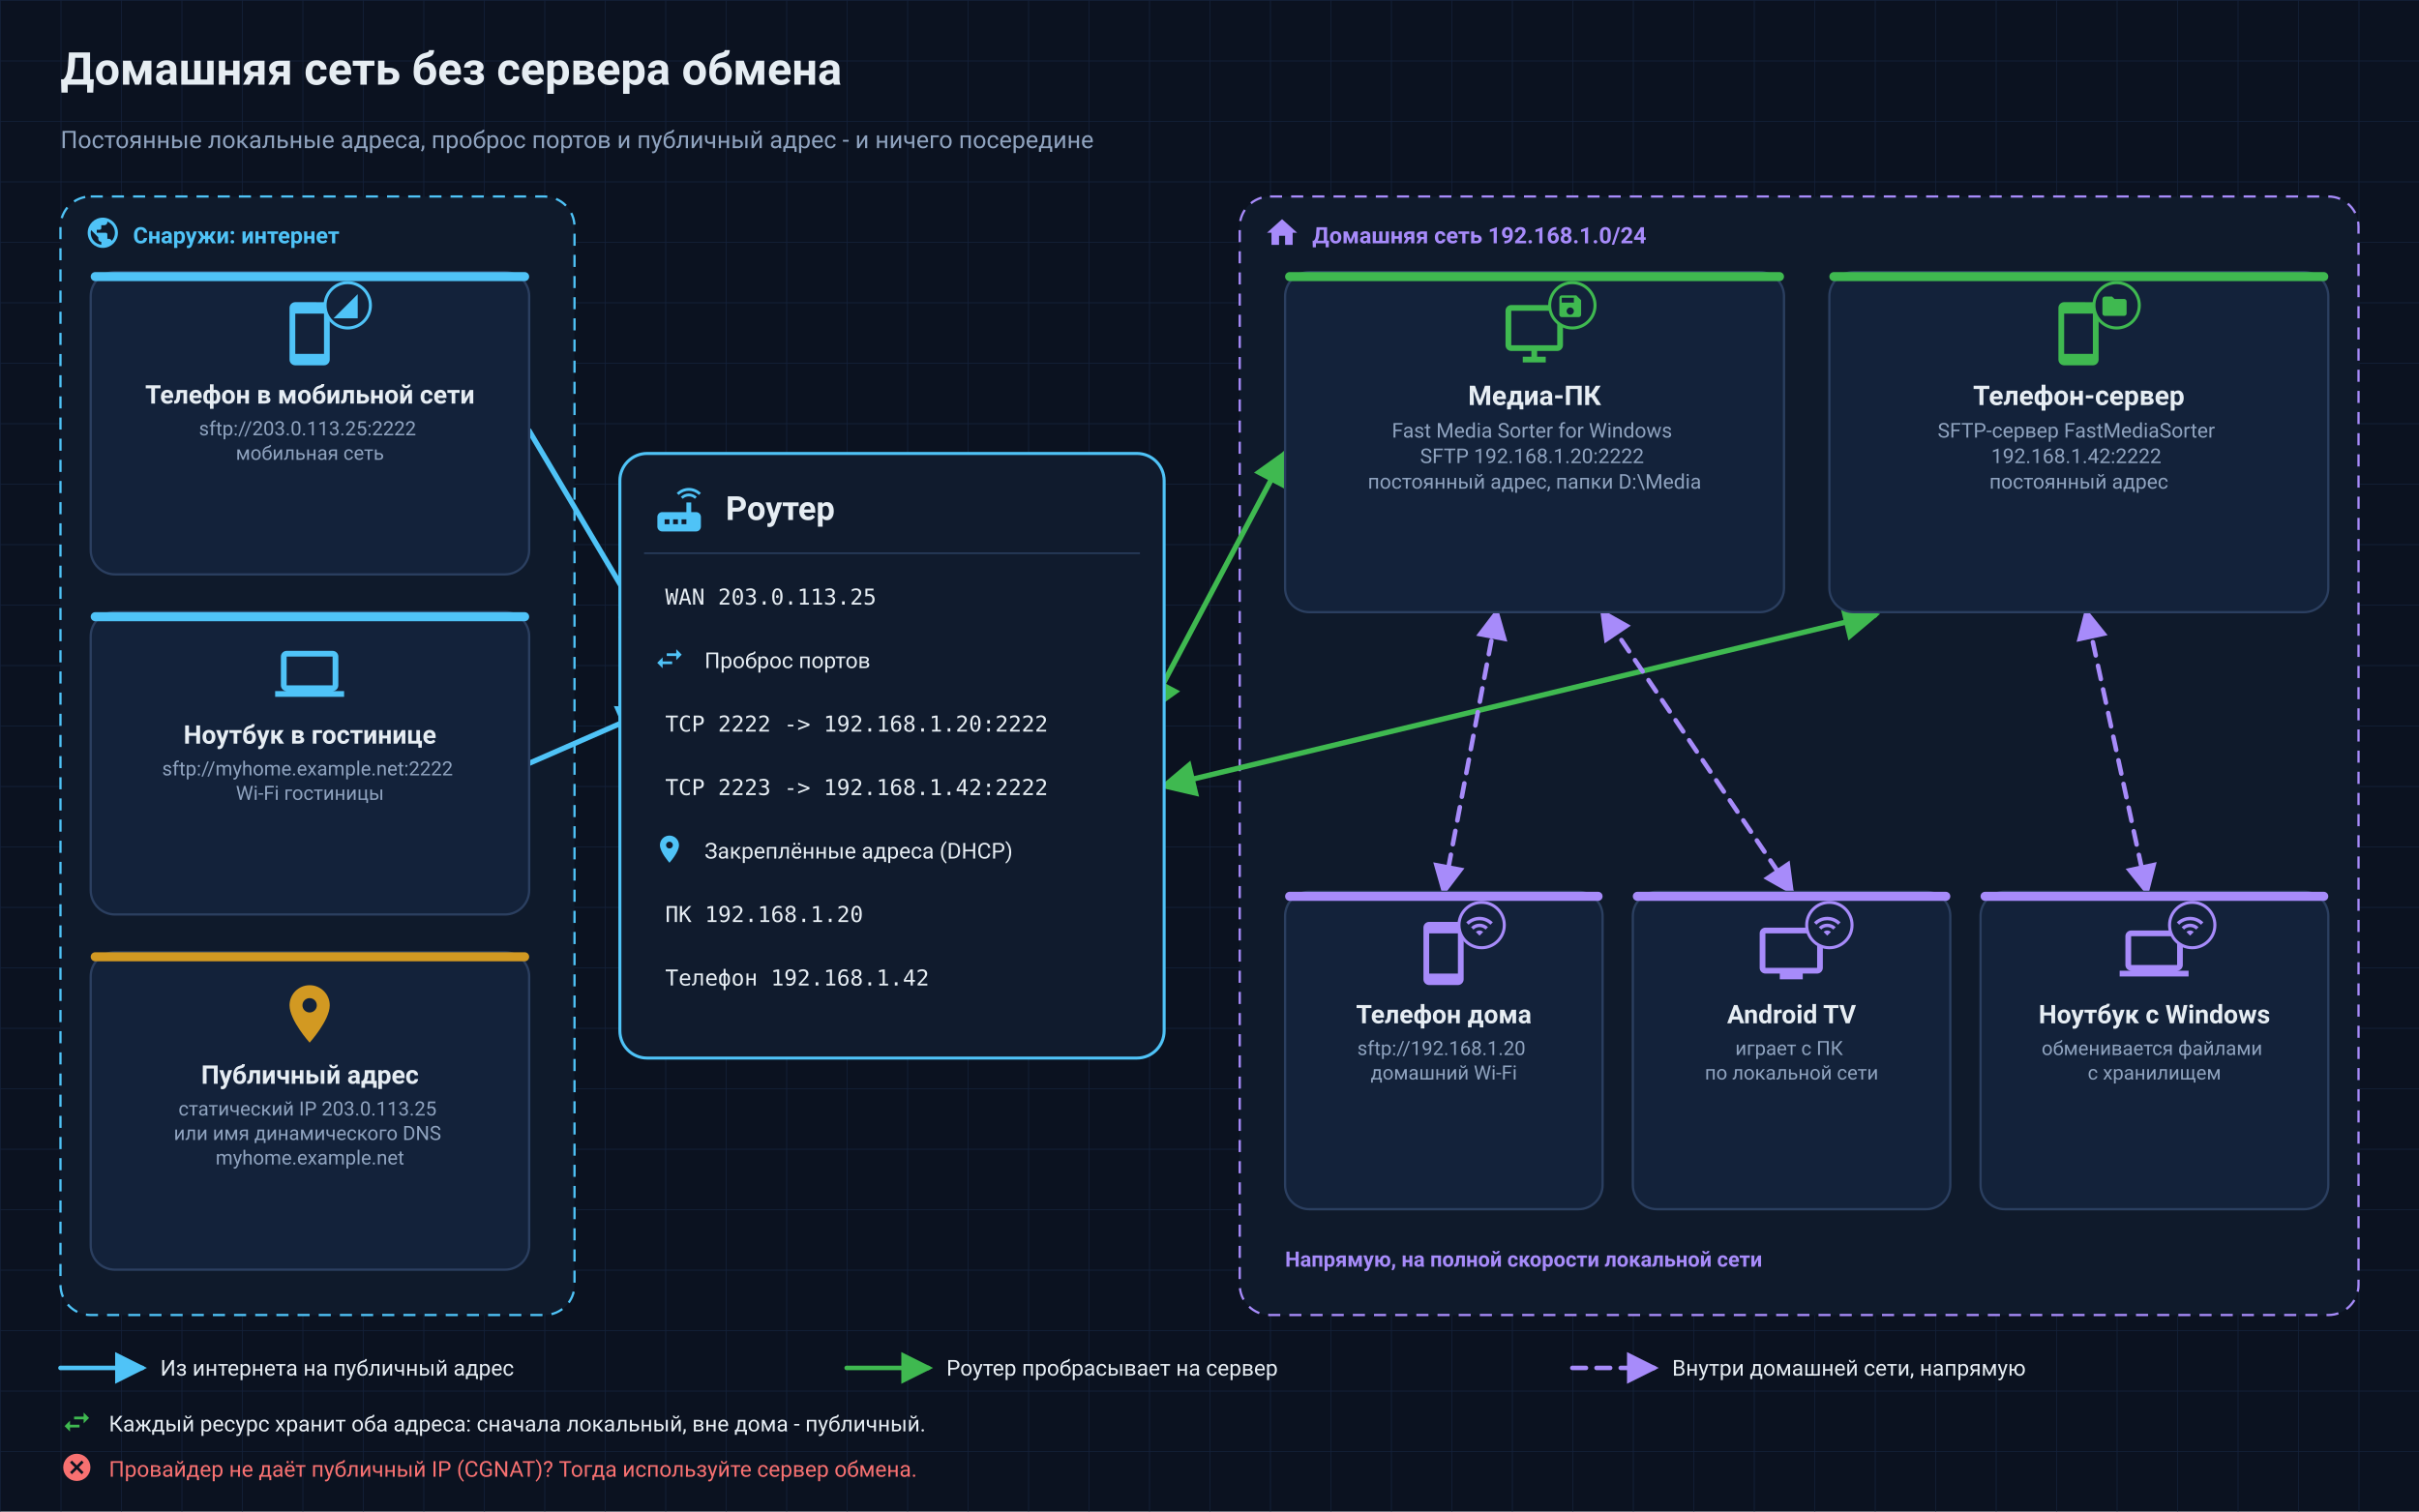
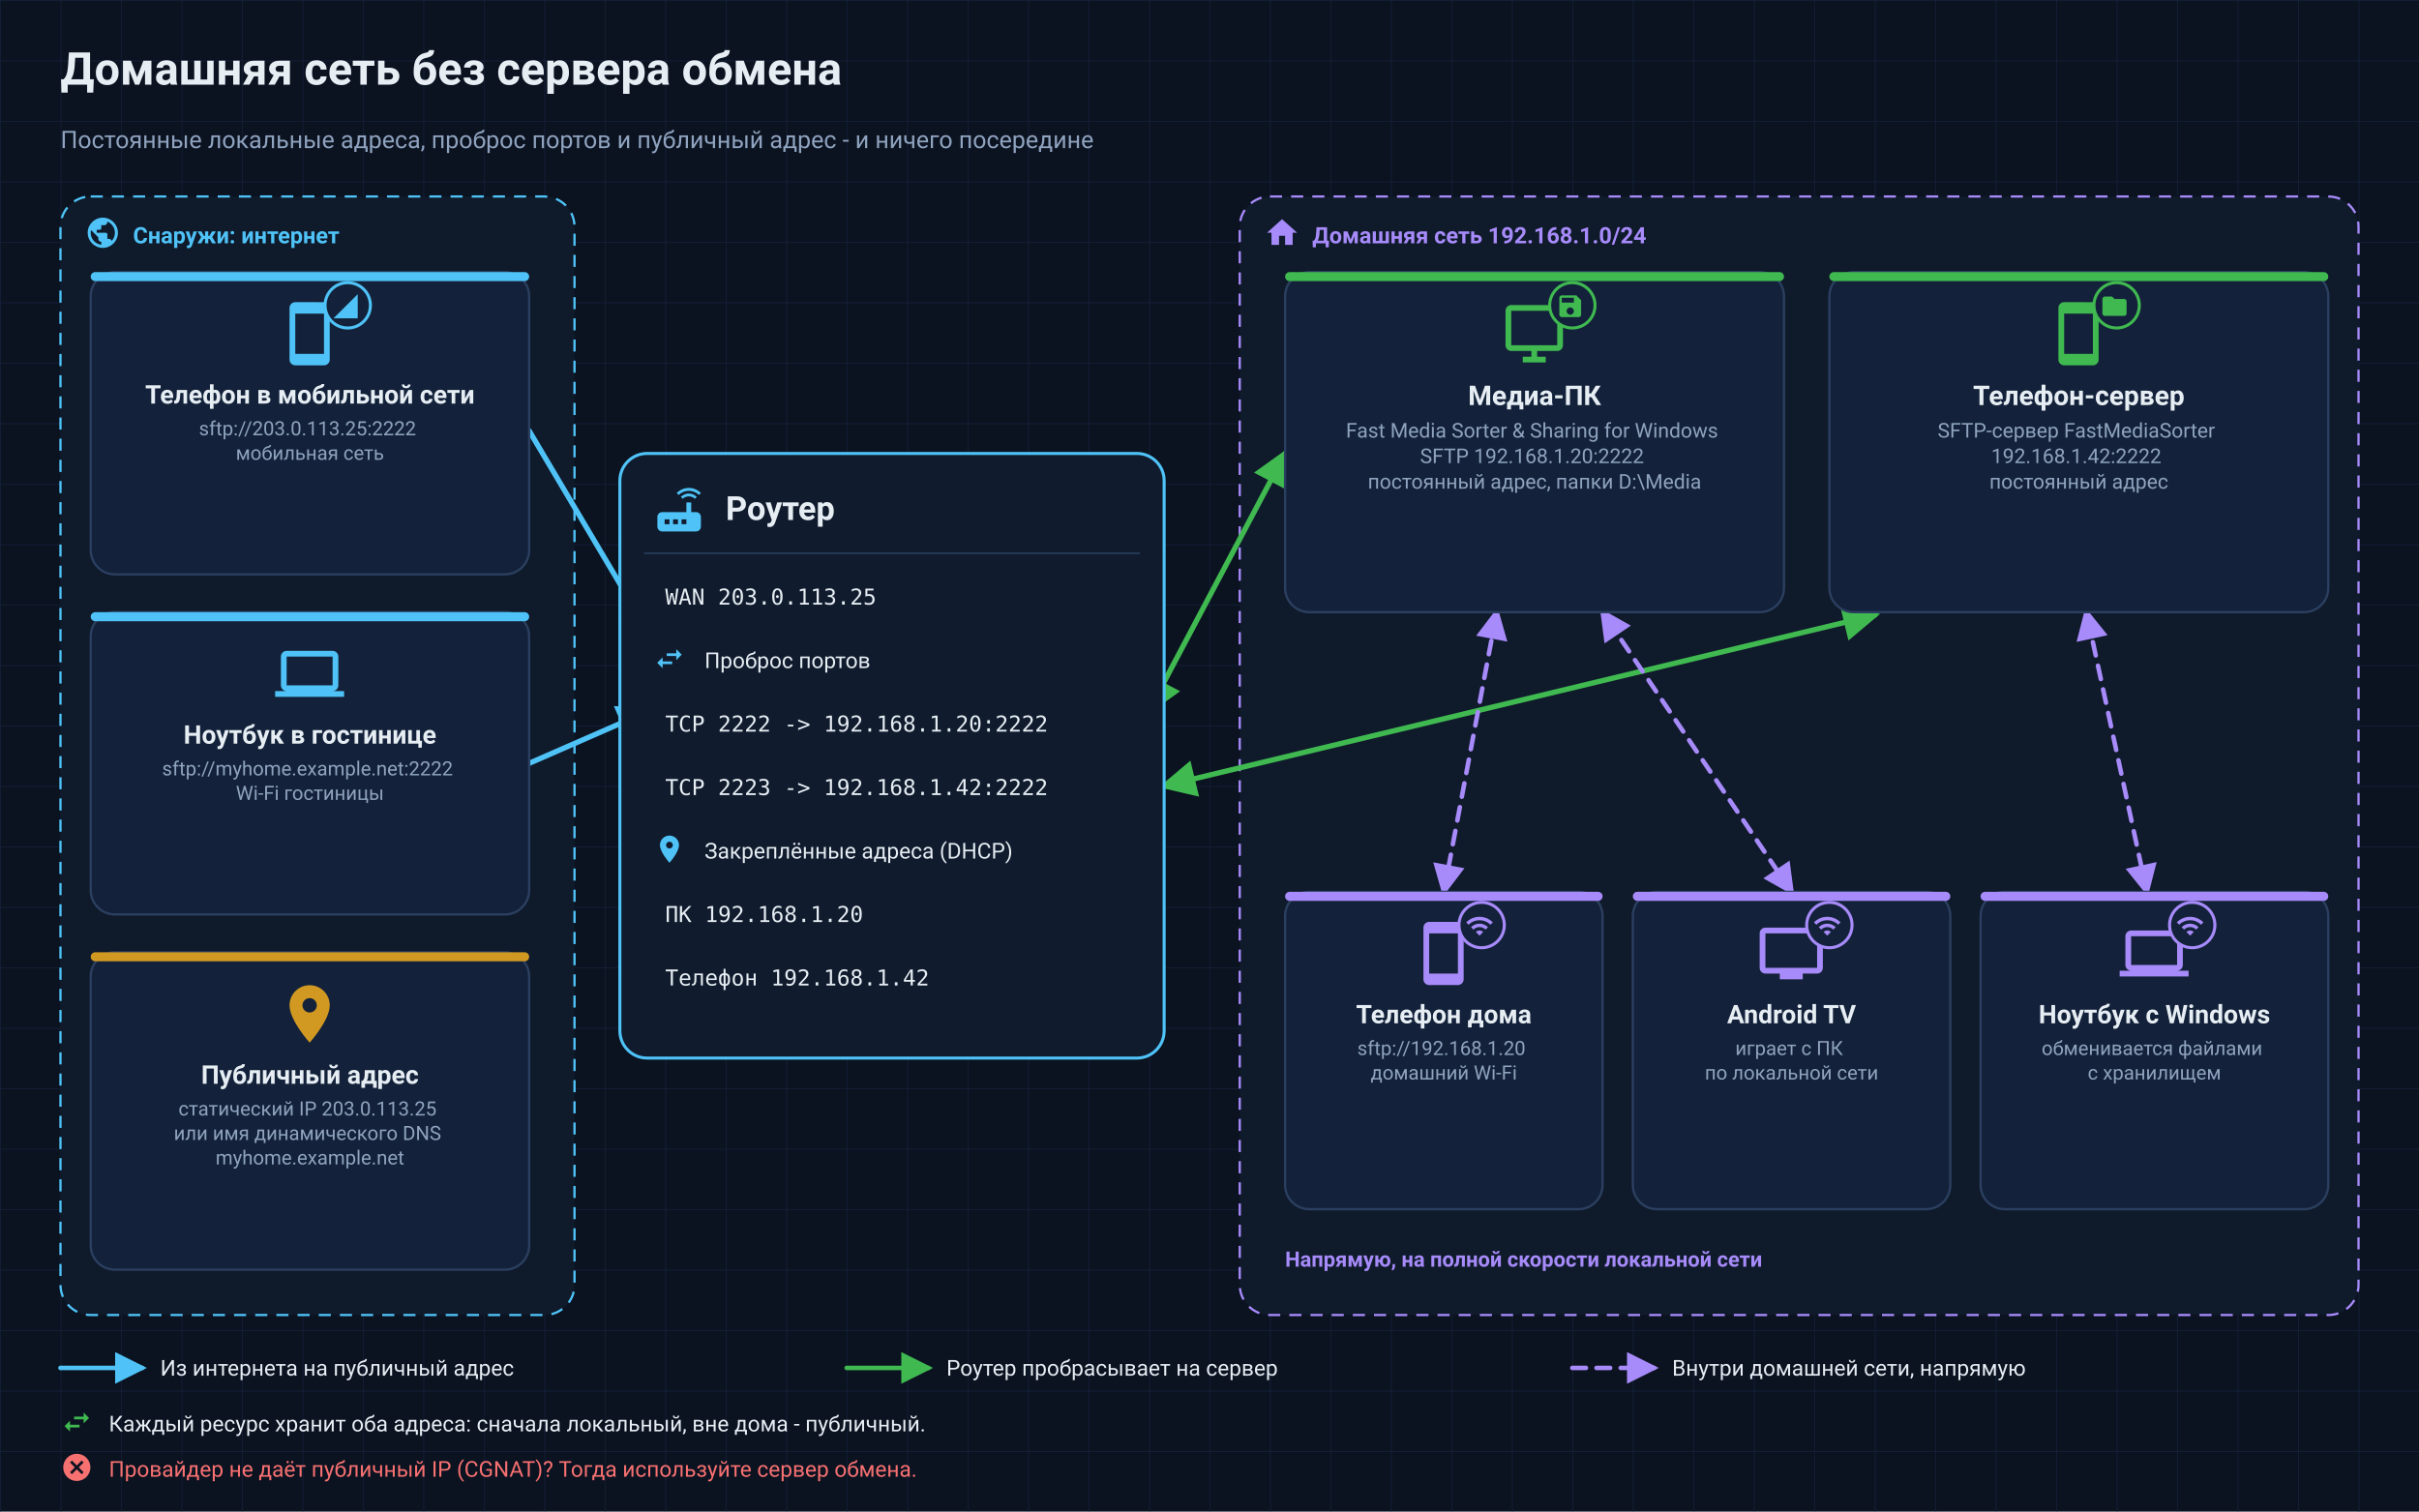
<svg xmlns="http://www.w3.org/2000/svg" viewBox="0 0 1600 1000" width="1600" height="1000" role="img" aria-labelledby="t d" lang="ru">
  <defs>
    <marker id="arr-control" viewBox="0 0 10 10" refX="8.5" refY="5" markerWidth="7" markerHeight="7" orient="auto">
      <path d="M0 0L10 5L0 10z" fill="#4fc3f7" />
    </marker>
    <marker id="arr-control-s" viewBox="0 0 10 10" refX="1.5" refY="5" markerWidth="7" markerHeight="7" orient="auto">
      <path d="M10 0L0 5L10 10z" fill="#4fc3f7" />
    </marker>
    <marker id="arr-tunnel" viewBox="0 0 10 10" refX="8.5" refY="5" markerWidth="7" markerHeight="7" orient="auto">
      <path d="M0 0L10 5L0 10z" fill="#3fb950" />
    </marker>
    <marker id="arr-tunnel-s" viewBox="0 0 10 10" refX="1.5" refY="5" markerWidth="7" markerHeight="7" orient="auto">
      <path d="M10 0L0 5L10 10z" fill="#3fb950" />
    </marker>
    <marker id="arr-media" viewBox="0 0 10 10" refX="8.5" refY="5" markerWidth="7" markerHeight="7" orient="auto">
      <path d="M0 0L10 5L0 10z" fill="#d29922" />
    </marker>
    <marker id="arr-media-s" viewBox="0 0 10 10" refX="1.5" refY="5" markerWidth="7" markerHeight="7" orient="auto">
      <path d="M10 0L0 5L10 10z" fill="#d29922" />
    </marker>
    <marker id="arr-lan" viewBox="0 0 10 10" refX="8.5" refY="5" markerWidth="7" markerHeight="7" orient="auto">
      <path d="M0 0L10 5L0 10z" fill="#a78bfa" />
    </marker>
    <marker id="arr-lan-s" viewBox="0 0 10 10" refX="1.5" refY="5" markerWidth="7" markerHeight="7" orient="auto">
      <path d="M10 0L0 5L10 10z" fill="#a78bfa" />
    </marker>
    <marker id="arr-danger" viewBox="0 0 10 10" refX="8.5" refY="5" markerWidth="7" markerHeight="7" orient="auto">
      <path d="M0 0L10 5L0 10z" fill="#f87171" />
    </marker>
    <marker id="arr-danger-s" viewBox="0 0 10 10" refX="1.5" refY="5" markerWidth="7" markerHeight="7" orient="auto">
      <path d="M10 0L0 5L10 10z" fill="#f87171" />
    </marker>
    <marker id="arr-server" viewBox="0 0 10 10" refX="8.5" refY="5" markerWidth="7" markerHeight="7" orient="auto">
      <path d="M0 0L10 5L0 10z" fill="#2dd4bf" />
    </marker>
    <marker id="arr-server-s" viewBox="0 0 10 10" refX="1.5" refY="5" markerWidth="7" markerHeight="7" orient="auto">
      <path d="M10 0L0 5L10 10z" fill="#2dd4bf" />
    </marker>
    <marker id="arr-muted" viewBox="0 0 10 10" refX="8.5" refY="5" markerWidth="7" markerHeight="7" orient="auto">
      <path d="M0 0L10 5L0 10z" fill="#8fa3bf" />
    </marker>
    <marker id="arr-muted-s" viewBox="0 0 10 10" refX="1.5" refY="5" markerWidth="7" markerHeight="7" orient="auto">
      <path d="M10 0L0 5L10 10z" fill="#8fa3bf" />
    </marker>
    <marker id="arr-text" viewBox="0 0 10 10" refX="8.5" refY="5" markerWidth="7" markerHeight="7" orient="auto">
      <path d="M0 0L10 5L0 10z" fill="#e6edf3" />
    </marker>
    <marker id="arr-text-s" viewBox="0 0 10 10" refX="1.5" refY="5" markerWidth="7" markerHeight="7" orient="auto">
      <path d="M10 0L0 5L10 10z" fill="#e6edf3" />
    </marker>
    <filter id="soft" x="-20%" y="-20%" width="140%" height="140%">
      <feDropShadow dx="0" dy="4" stdDeviation="8" flood-color="#000" flood-opacity="0.18" />
    </filter>
    <filter id="glow" x="-50%" y="-50%" width="200%" height="200%">
      <feGaussianBlur stdDeviation="14" />
    </filter>
    <pattern id="grid" width="40" height="40" patternUnits="userSpaceOnUse">
      <path d="M40 0H0V40" fill="none" stroke="#14213a" stroke-width="1" />
    </pattern>
  </defs>
  <rect width="1600" height="1000" fill="#0b1220" />
  <rect width="1600" height="1000" fill="url(#grid)" />
  <text x="40" y="56" font-family="'Segoe UI', Roboto, 'Noto Sans', 'Helvetica Neue', Arial, sans-serif" font-size="30" font-weight="700" fill="#e6edf3" text-anchor="start">
    <tspan x="40" dy="0">Домашняя сеть без сервера обмена</tspan>
  </text>
  <text x="40" y="98" font-family="'Segoe UI', Roboto, 'Noto Sans', 'Helvetica Neue', Arial, sans-serif" font-size="16" font-weight="400" fill="#8fa3bf" text-anchor="start">
    <tspan x="40" dy="0">Постоянные локальные адреса, проброс портов и публичный адрес - и ничего посередине</tspan>
  </text>
  <g>
    <rect x="40" y="130" width="340" height="740" rx="20" fill="#0f1a2b" stroke="#4fc3f7" stroke-width="1.5" stroke-dasharray="8 6" />
    <g transform="translate(56 142) scale(1)">
      <path d="M12 2C6.48 2 2 6.48 2 12s4.48 10 10 10 10-4.48 10-10S17.52 2 12 2zm-1 17.93c-3.95-.49-7-3.85-7-7.93 0-.62.08-1.21.21-1.79L9 15v1c0 1.1.9 2 2 2v1.93zm6.9-2.54c-.26-.81-1-1.39-1.9-1.39h-1v-3c0-.55-.45-1-1-1H8v-2h2c.55 0 1-.45 1-1V7h2c1.1 0 2-.9 2-2v-.41c2.93 1.19 5 4.06 5 7.41 0 2.08-.8 3.97-2.1 5.39z" fill="#4fc3f7" />
    </g>
    <text x="88" y="161" font-family="'Segoe UI', Roboto, 'Noto Sans', 'Helvetica Neue', Arial, sans-serif" font-size="15" font-weight="600" fill="#4fc3f7" text-anchor="start">
      <tspan x="88" dy="0">Снаружи: интернет</tspan>
    </text>
  </g>
  <g>
    <rect x="820" y="130" width="740" height="740" rx="20" fill="#0f1a2b" stroke="#a78bfa" stroke-width="1.5" stroke-dasharray="8 6" />
    <g transform="translate(836 142) scale(1)">
      <path d="M10 20v-6h4v6h5v-8h3L12 3 2 12h3v8z" fill="#a78bfa" />
    </g>
    <text x="868" y="161" font-family="'Segoe UI', Roboto, 'Noto Sans', 'Helvetica Neue', Arial, sans-serif" font-size="15" font-weight="600" fill="#a78bfa" text-anchor="start">
      <tspan x="868" dy="0">Домашняя сеть 192.168.1.0/24</tspan>
    </text>
  </g>
  <path d="M350 285 L430 420" fill="none" stroke="#4fc3f7" stroke-width="3.5" stroke-linecap="round" stroke-linejoin="round" marker-end="url(#arr-control)" />
  <path d="M350 505 L430 470" fill="none" stroke="#4fc3f7" stroke-width="3.5" stroke-linecap="round" stroke-linejoin="round" marker-end="url(#arr-control)" />
  <path d="M760 470 L850 300" fill="none" stroke="#3fb950" stroke-width="3.5" stroke-linecap="round" stroke-linejoin="round" marker-start="url(#arr-tunnel-s)" marker-end="url(#arr-tunnel)" />
  <path d="M770 520 L1240 407" fill="none" stroke="#3fb950" stroke-width="3.5" stroke-linecap="round" stroke-linejoin="round" marker-start="url(#arr-tunnel-s)" marker-end="url(#arr-tunnel)" />
  <path d="M955 590 L990 405" fill="none" stroke="#a78bfa" stroke-width="3" stroke-linecap="round" stroke-linejoin="round" stroke-dasharray="9 7" marker-start="url(#arr-lan-s)" marker-end="url(#arr-lan)" />
  <path d="M1185 590 L1060 405" fill="none" stroke="#a78bfa" stroke-width="3" stroke-linecap="round" stroke-linejoin="round" stroke-dasharray="9 7" marker-start="url(#arr-lan-s)" marker-end="url(#arr-lan)" />
  <path d="M1420 590 L1380 405" fill="none" stroke="#a78bfa" stroke-width="3" stroke-linecap="round" stroke-linejoin="round" stroke-dasharray="9 7" marker-start="url(#arr-lan-s)" marker-end="url(#arr-lan)" />
  <g>
    <rect x="60" y="180" width="290" height="200" rx="16" fill="#13223a" stroke="#2b3f60" stroke-width="1.5" />
    <rect x="60" y="180" width="290" height="6" rx="3" fill="#4fc3f7" stroke="none" stroke-width="1.5" />
    <g transform="translate(182 198) scale(1.9)">
      <path d="M17 1.01L7 1c-1.1 0-2 .9-2 2v18c0 1.1.9 2 2 2h10c1.1 0 2-.9 2-2V3c0-1.1-.9-1.99-2-1.99zM17 19H7V5h10v14z" fill="#4fc3f7" />
    </g>
    <circle cx="230" cy="202" r="15" fill="#13223a" stroke="#4fc3f7" stroke-width="2" />
    <g transform="translate(219 193) scale(0.8)">
      <path d="M2 22h20V2z" fill="#4fc3f7" />
    </g>
    <text x="205" y="267" font-family="'Segoe UI', Roboto, 'Noto Sans', 'Helvetica Neue', Arial, sans-serif" font-size="17" font-weight="600" fill="#e6edf3" text-anchor="middle">
      <tspan x="205" dy="0">Телефон в мобильной сети</tspan>
    </text>
    <text x="205" y="288" font-family="'Segoe UI', Roboto, 'Noto Sans', 'Helvetica Neue', Arial, sans-serif" font-size="13" font-weight="400" fill="#8fa3bf" text-anchor="middle">
      <tspan x="205" dy="0">sftp://203.0.113.25:2222</tspan>
      <tspan x="205" dy="16.2">мобильная сеть</tspan>
    </text>
  </g>
  <g>
    <rect x="60" y="405" width="290" height="200" rx="16" fill="#13223a" stroke="#2b3f60" stroke-width="1.5" />
    <rect x="60" y="405" width="290" height="6" rx="3" fill="#4fc3f7" stroke="none" stroke-width="1.5" />
    <g transform="translate(182 423) scale(1.9)">
      <path d="M20 18c1.1 0 1.99-.9 1.99-2L22 6c0-1.1-.9-2-2-2H4c-1.1 0-2 .9-2 2v10c0 1.1.9 2 2 2H0v2h24v-2h-4zM4 6h16v10H4V6z" fill="#4fc3f7" />
    </g>
    <text x="205" y="492" font-family="'Segoe UI', Roboto, 'Noto Sans', 'Helvetica Neue', Arial, sans-serif" font-size="17" font-weight="600" fill="#e6edf3" text-anchor="middle">
      <tspan x="205" dy="0">Ноутбук в гостинице</tspan>
    </text>
    <text x="205" y="513" font-family="'Segoe UI', Roboto, 'Noto Sans', 'Helvetica Neue', Arial, sans-serif" font-size="13" font-weight="400" fill="#8fa3bf" text-anchor="middle">
      <tspan x="205" dy="0">sftp://myhome.example.net:2222</tspan>
      <tspan x="205" dy="16.2">Wi-Fi гостиницы</tspan>
    </text>
  </g>
  <g>
    <rect x="60" y="630" width="290" height="210" rx="16" fill="#13223a" stroke="#2b3f60" stroke-width="1.5" />
    <rect x="60" y="630" width="290" height="6" rx="3" fill="#d29922" stroke="none" stroke-width="1.5" />
    <g transform="translate(182 648) scale(1.9)">
      <path d="M12 2C8.13 2 5 5.13 5 9c0 5.25 7 13 7 13s7-7.75 7-13c0-3.87-3.13-7-7-7zm0 9.5c-1.38 0-2.5-1.12-2.5-2.5s1.12-2.5 2.5-2.5 2.5 1.12 2.5 2.5-1.12 2.5-2.5 2.5z" fill="#d29922" />
    </g>
    <text x="205" y="717" font-family="'Segoe UI', Roboto, 'Noto Sans', 'Helvetica Neue', Arial, sans-serif" font-size="17" font-weight="600" fill="#e6edf3" text-anchor="middle">
      <tspan x="205" dy="0">Публичный адрес</tspan>
    </text>
    <text x="205" y="738" font-family="'Segoe UI', Roboto, 'Noto Sans', 'Helvetica Neue', Arial, sans-serif" font-size="13" font-weight="400" fill="#8fa3bf" text-anchor="middle">
      <tspan x="205" dy="0">статический IP 203.0.113.25</tspan>
      <tspan x="205" dy="16.2">или имя динамического DNS</tspan>
      <tspan x="205" dy="16.2">myhome.example.net</tspan>
    </text>
  </g>
  <g>
    <rect x="410" y="300" width="360" height="400" rx="18" fill="#101b2d" stroke="#4fc3f7" stroke-width="2" />
    <g transform="translate(430 318) scale(1.6)">
      <path d="M20.2 5.9l.8-.8C19.6 3.7 17.8 3 16 3s-3.6.7-5 2.1l.8.8C13 4.8 14.5 4.2 16 4.2s3 .6 4.2 1.7zm-.9.8c-.9-.9-2.1-1.4-3.3-1.4s-2.4.5-3.3 1.4l.8.8c.7-.7 1.6-1 2.5-1 .9 0 1.8.3 2.5 1l.8-.8zM19 13h-2V9h-2v4H5c-1.1 0-2 .9-2 2v4c0 1.1.9 2 2 2h14c1.1 0 2-.9 2-2v-4c0-1.1-.9-2-2-2zM8 18H6v-2h2v2zm3.5 0h-2v-2h2v2zm3.5 0h-2v-2h2v2z" fill="#4fc3f7" />
    </g>
    <text x="480" y="344" font-family="'Segoe UI', Roboto, 'Noto Sans', 'Helvetica Neue', Arial, sans-serif" font-size="22" font-weight="700" fill="#e6edf3" text-anchor="start">
      <tspan x="480" dy="0">Роутер</tspan>
    </text>
    <line x1="426" y1="366" x2="754" y2="366" stroke="#2b3f60" stroke-width="1" />
    <text x="440" y="400" font-family="Consolas, 'Roboto Mono', 'DejaVu Sans Mono', monospace" font-size="14.5" font-weight="400" fill="#e6edf3" text-anchor="start">
      <tspan x="440" dy="0">WAN  203.0.113.25</tspan>
    </text>
    <g transform="translate(432 425) scale(0.9)">
      <path d="M6.99 11L3 15l3.99 4v-3H14v-2H6.99v-3zM21 9l-3.99-4v3H10v2h7.01v3L21 9z" fill="#4fc3f7" />
    </g>
    <text x="466" y="442" font-family="'Segoe UI', Roboto, 'Noto Sans', 'Helvetica Neue', Arial, sans-serif" font-size="14.5" font-weight="400" fill="#e6edf3" text-anchor="start">
      <tspan x="466" dy="0">Проброс портов</tspan>
    </text>
    <text x="440" y="484" font-family="Consolas, 'Roboto Mono', 'DejaVu Sans Mono', monospace" font-size="14.5" font-weight="400" fill="#e6edf3" text-anchor="start">
      <tspan x="440" dy="0">TCP 2222 -&gt; 192.168.1.20:2222</tspan>
    </text>
    <text x="440" y="526" font-family="Consolas, 'Roboto Mono', 'DejaVu Sans Mono', monospace" font-size="14.5" font-weight="400" fill="#e6edf3" text-anchor="start">
      <tspan x="440" dy="0">TCP 2223 -&gt; 192.168.1.42:2222</tspan>
    </text>
    <g transform="translate(432 551) scale(0.9)">
      <path d="M12 2C8.13 2 5 5.13 5 9c0 5.25 7 13 7 13s7-7.75 7-13c0-3.87-3.13-7-7-7zm0 9.5c-1.38 0-2.5-1.12-2.5-2.5s1.12-2.5 2.5-2.5 2.5 1.12 2.5 2.5-1.12 2.5-2.5 2.5z" fill="#4fc3f7" />
    </g>
    <text x="466" y="568" font-family="'Segoe UI', Roboto, 'Noto Sans', 'Helvetica Neue', Arial, sans-serif" font-size="14.5" font-weight="400" fill="#e6edf3" text-anchor="start">
      <tspan x="466" dy="0">Закреплённые адреса (DHCP)</tspan>
    </text>
    <text x="440" y="610" font-family="Consolas, 'Roboto Mono', 'DejaVu Sans Mono', monospace" font-size="14.5" font-weight="400" fill="#e6edf3" text-anchor="start">
      <tspan x="440" dy="0">ПК       192.168.1.20</tspan>
    </text>
    <text x="440" y="652" font-family="Consolas, 'Roboto Mono', 'DejaVu Sans Mono', monospace" font-size="14.5" font-weight="400" fill="#e6edf3" text-anchor="start">
      <tspan x="440" dy="0">Телефон  192.168.1.42</tspan>
    </text>
  </g>
  <g>
    <rect x="850" y="180" width="330" height="225" rx="16" fill="#13223a" stroke="#2b3f60" stroke-width="1.5" />
    <rect x="850" y="180" width="330" height="6" rx="3" fill="#3fb950" stroke="none" stroke-width="1.5" />
    <g transform="translate(992 198) scale(1.9)">
      <path d="M20 2H4c-1.1 0-2 .9-2 2v12c0 1.1.9 2 2 2h7v2H8v2h8v-2h-3v-2h7c1.1 0 2-.9 2-2V4c0-1.1-.9-2-2-2zm0 14H4V4h16v12z" fill="#3fb950" />
    </g>
    <circle cx="1040" cy="202" r="15" fill="#13223a" stroke="#3fb950" stroke-width="2" />
    <g transform="translate(1029 193) scale(0.8)">
      <path d="M17 3H5c-1.11 0-2 .9-2 2v14c0 1.1.89 2 2 2h14c1.1 0 2-.9 2-2V7l-4-4zm-5 16c-1.66 0-3-1.34-3-3s1.34-3 3-3 3 1.34 3 3-1.34 3-3 3zm3-10H5V5h10v4z" fill="#3fb950" />
    </g>
    <text x="1015" y="268" font-family="'Segoe UI', Roboto, 'Noto Sans', 'Helvetica Neue', Arial, sans-serif" font-size="18" font-weight="600" fill="#e6edf3" text-anchor="middle">
      <tspan x="1015" dy="0">Медиа-ПК</tspan>
    </text>
    <text x="1015" y="289.5" font-family="'Segoe UI', Roboto, 'Noto Sans', 'Helvetica Neue', Arial, sans-serif" font-size="13.5" font-weight="400" fill="#8fa3bf" text-anchor="middle">
-       <tspan x="1015" dy="0">Fast Media Sorter for Windows</tspan>
+       <tspan x="1015" dy="0">Fast Media Sorter &amp; Sharing for Windows</tspan>
      <tspan x="1015" dy="16.9">SFTP 192.168.1.20:2222</tspan>
      <tspan x="1015" dy="16.9">постоянный адрес, папки D:\Media</tspan>
    </text>
  </g>
  <g>
    <rect x="1210" y="180" width="330" height="225" rx="16" fill="#13223a" stroke="#2b3f60" stroke-width="1.5" />
    <rect x="1210" y="180" width="330" height="6" rx="3" fill="#3fb950" stroke="none" stroke-width="1.5" />
    <g transform="translate(1352 198) scale(1.9)">
      <path d="M17 1.01L7 1c-1.1 0-2 .9-2 2v18c0 1.1.9 2 2 2h10c1.1 0 2-.9 2-2V3c0-1.1-.9-1.99-2-1.99zM17 19H7V5h10v14z" fill="#3fb950" />
    </g>
    <circle cx="1400" cy="202" r="15" fill="#13223a" stroke="#3fb950" stroke-width="2" />
    <g transform="translate(1389 193) scale(0.8)">
      <path d="M10 4H4c-1.1 0-1.99.9-1.99 2L2 18c0 1.1.9 2 2 2h16c1.1 0 2-.9 2-2V8c0-1.1-.9-2-2-2h-8l-2-2z" fill="#3fb950" />
    </g>
    <text x="1375" y="268" font-family="'Segoe UI', Roboto, 'Noto Sans', 'Helvetica Neue', Arial, sans-serif" font-size="18" font-weight="600" fill="#e6edf3" text-anchor="middle">
      <tspan x="1375" dy="0">Телефон-сервер</tspan>
    </text>
    <text x="1375" y="289.5" font-family="'Segoe UI', Roboto, 'Noto Sans', 'Helvetica Neue', Arial, sans-serif" font-size="13.5" font-weight="400" fill="#8fa3bf" text-anchor="middle">
      <tspan x="1375" dy="0">SFTP-сервер FastMediaSorter</tspan>
      <tspan x="1375" dy="16.9">192.168.1.42:2222</tspan>
      <tspan x="1375" dy="16.9">постоянный адрес</tspan>
    </text>
  </g>
  <g>
    <rect x="850" y="590" width="210" height="210" rx="16" fill="#13223a" stroke="#2b3f60" stroke-width="1.5" />
    <rect x="850" y="590" width="210" height="6" rx="3" fill="#a78bfa" stroke="none" stroke-width="1.5" />
    <g transform="translate(932 608) scale(1.9)">
      <path d="M17 1.01L7 1c-1.1 0-2 .9-2 2v18c0 1.1.9 2 2 2h10c1.1 0 2-.9 2-2V3c0-1.1-.9-1.99-2-1.99zM17 19H7V5h10v14z" fill="#a78bfa" />
    </g>
    <circle cx="980" cy="612" r="15" fill="#13223a" stroke="#a78bfa" stroke-width="2" />
    <g transform="translate(969 603) scale(0.8)">
      <path d="M1 9l2 2c4.97-4.97 13.03-4.97 18 0l2-2C16.93 2.93 7.08 2.93 1 9zm8 8l3 3 3-3c-1.65-1.66-4.34-1.66-6 0zm-4-4l2 2c2.76-2.76 7.24-2.76 10 0l2-2C15.14 9.14 8.87 9.14 5 13z" fill="#a78bfa" />
    </g>
    <text x="955" y="677" font-family="'Segoe UI', Roboto, 'Noto Sans', 'Helvetica Neue', Arial, sans-serif" font-size="17" font-weight="600" fill="#e6edf3" text-anchor="middle">
      <tspan x="955" dy="0">Телефон дома</tspan>
    </text>
    <text x="955" y="698" font-family="'Segoe UI', Roboto, 'Noto Sans', 'Helvetica Neue', Arial, sans-serif" font-size="13" font-weight="400" fill="#8fa3bf" text-anchor="middle">
      <tspan x="955" dy="0">sftp://192.168.1.20</tspan>
      <tspan x="955" dy="16.2">домашний Wi-Fi</tspan>
    </text>
  </g>
  <g>
    <rect x="1080" y="590" width="210" height="210" rx="16" fill="#13223a" stroke="#2b3f60" stroke-width="1.5" />
    <rect x="1080" y="590" width="210" height="6" rx="3" fill="#a78bfa" stroke="none" stroke-width="1.5" />
    <g transform="translate(1162 608) scale(1.9)">
      <path d="M21 3H3c-1.1 0-2 .9-2 2v12c0 1.1.9 2 2 2h5v2h8v-2h5c1.1 0 1.99-.9 1.99-2L23 5c0-1.1-.9-2-2-2zm0 14H3V5h18v12z" fill="#a78bfa" />
    </g>
    <circle cx="1210" cy="612" r="15" fill="#13223a" stroke="#a78bfa" stroke-width="2" />
    <g transform="translate(1199 603) scale(0.8)">
      <path d="M1 9l2 2c4.97-4.97 13.03-4.97 18 0l2-2C16.93 2.93 7.08 2.93 1 9zm8 8l3 3 3-3c-1.65-1.66-4.34-1.66-6 0zm-4-4l2 2c2.76-2.76 7.24-2.76 10 0l2-2C15.14 9.14 8.87 9.14 5 13z" fill="#a78bfa" />
    </g>
    <text x="1185" y="677" font-family="'Segoe UI', Roboto, 'Noto Sans', 'Helvetica Neue', Arial, sans-serif" font-size="17" font-weight="600" fill="#e6edf3" text-anchor="middle">
      <tspan x="1185" dy="0">Android TV</tspan>
    </text>
    <text x="1185" y="698" font-family="'Segoe UI', Roboto, 'Noto Sans', 'Helvetica Neue', Arial, sans-serif" font-size="13" font-weight="400" fill="#8fa3bf" text-anchor="middle">
      <tspan x="1185" dy="0">играет с ПК</tspan>
      <tspan x="1185" dy="16.2">по локальной сети</tspan>
    </text>
  </g>
  <g>
    <rect x="1310" y="590" width="230" height="210" rx="16" fill="#13223a" stroke="#2b3f60" stroke-width="1.5" />
    <rect x="1310" y="590" width="230" height="6" rx="3" fill="#a78bfa" stroke="none" stroke-width="1.5" />
    <g transform="translate(1402 608) scale(1.9)">
      <path d="M20 18c1.1 0 1.99-.9 1.99-2L22 6c0-1.1-.9-2-2-2H4c-1.1 0-2 .9-2 2v10c0 1.1.9 2 2 2H0v2h24v-2h-4zM4 6h16v10H4V6z" fill="#a78bfa" />
    </g>
    <circle cx="1450" cy="612" r="15" fill="#13223a" stroke="#a78bfa" stroke-width="2" />
    <g transform="translate(1439 603) scale(0.8)">
      <path d="M1 9l2 2c4.97-4.97 13.03-4.97 18 0l2-2C16.93 2.93 7.08 2.93 1 9zm8 8l3 3 3-3c-1.65-1.66-4.34-1.66-6 0zm-4-4l2 2c2.76-2.76 7.24-2.76 10 0l2-2C15.14 9.14 8.87 9.14 5 13z" fill="#a78bfa" />
    </g>
    <text x="1425" y="677" font-family="'Segoe UI', Roboto, 'Noto Sans', 'Helvetica Neue', Arial, sans-serif" font-size="17" font-weight="600" fill="#e6edf3" text-anchor="middle">
      <tspan x="1425" dy="0">Ноутбук с Windows</tspan>
    </text>
    <text x="1425" y="698" font-family="'Segoe UI', Roboto, 'Noto Sans', 'Helvetica Neue', Arial, sans-serif" font-size="13" font-weight="400" fill="#8fa3bf" text-anchor="middle">
      <tspan x="1425" dy="0">обменивается файлами</tspan>
      <tspan x="1425" dy="16.2">с хранилищем</tspan>
    </text>
  </g>
  <text x="850" y="838" font-family="'Segoe UI', Roboto, 'Noto Sans', 'Helvetica Neue', Arial, sans-serif" font-size="14" font-weight="600" fill="#a78bfa" text-anchor="start">
    <tspan x="850" dy="0">Напрямую, на полной скорости локальной сети</tspan>
  </text>
  <path d="M40 905 L94 905" fill="none" stroke="#4fc3f7" stroke-width="3" stroke-linecap="round" stroke-linejoin="round" marker-end="url(#arr-control)" />
  <text x="106" y="910.1" font-family="'Segoe UI', Roboto, 'Noto Sans', 'Helvetica Neue', Arial, sans-serif" font-size="14.5" font-weight="400" fill="#e6edf3" text-anchor="start">
    <tspan x="106" dy="0">Из интернета на публичный адрес</tspan>
  </text>
  <path d="M560 905 L614 905" fill="none" stroke="#3fb950" stroke-width="3" stroke-linecap="round" stroke-linejoin="round" marker-end="url(#arr-tunnel)" />
  <text x="626" y="910.1" font-family="'Segoe UI', Roboto, 'Noto Sans', 'Helvetica Neue', Arial, sans-serif" font-size="14.5" font-weight="400" fill="#e6edf3" text-anchor="start">
    <tspan x="626" dy="0">Роутер пробрасывает на сервер</tspan>
  </text>
  <path d="M1040 905 L1094 905" fill="none" stroke="#a78bfa" stroke-width="3" stroke-linecap="round" stroke-linejoin="round" stroke-dasharray="9 7" marker-end="url(#arr-lan)" />
  <text x="1106" y="910.1" font-family="'Segoe UI', Roboto, 'Noto Sans', 'Helvetica Neue', Arial, sans-serif" font-size="14.5" font-weight="400" fill="#e6edf3" text-anchor="start">
    <tspan x="1106" dy="0">Внутри домашней сети, напрямую</tspan>
  </text>
  <g transform="translate(40 930) scale(0.9)">
    <path d="M6.99 11L3 15l3.99 4v-3H14v-2H6.99v-3zM21 9l-3.99-4v3H10v2h7.01v3L21 9z" fill="#3fb950" />
  </g>
  <text x="72" y="947" font-family="'Segoe UI', Roboto, 'Noto Sans', 'Helvetica Neue', Arial, sans-serif" font-size="14.5" font-weight="400" fill="#e6edf3" text-anchor="start">
    <tspan x="72" dy="0">Каждый ресурс хранит оба адреса: сначала локальный, вне дома - публичный.</tspan>
  </text>
  <g transform="translate(40 960) scale(0.9)">
    <path d="M12 2C6.47 2 2 6.47 2 12s4.47 10 10 10 10-4.47 10-10S17.53 2 12 2zm5 13.59L15.59 17 12 13.41 8.41 17 7 15.59 10.59 12 7 8.41 8.41 7 12 10.59 15.59 7 17 8.41 13.41 12 17 15.59z" fill="#f87171" />
  </g>
  <text x="72" y="977" font-family="'Segoe UI', Roboto, 'Noto Sans', 'Helvetica Neue', Arial, sans-serif" font-size="14.5" font-weight="400" fill="#f87171" text-anchor="start">
    <tspan x="72" dy="0">Провайдер не даёт публичный IP (CGNAT)? Тогда используйте сервер обмена.</tspan>
  </text>
</svg>
